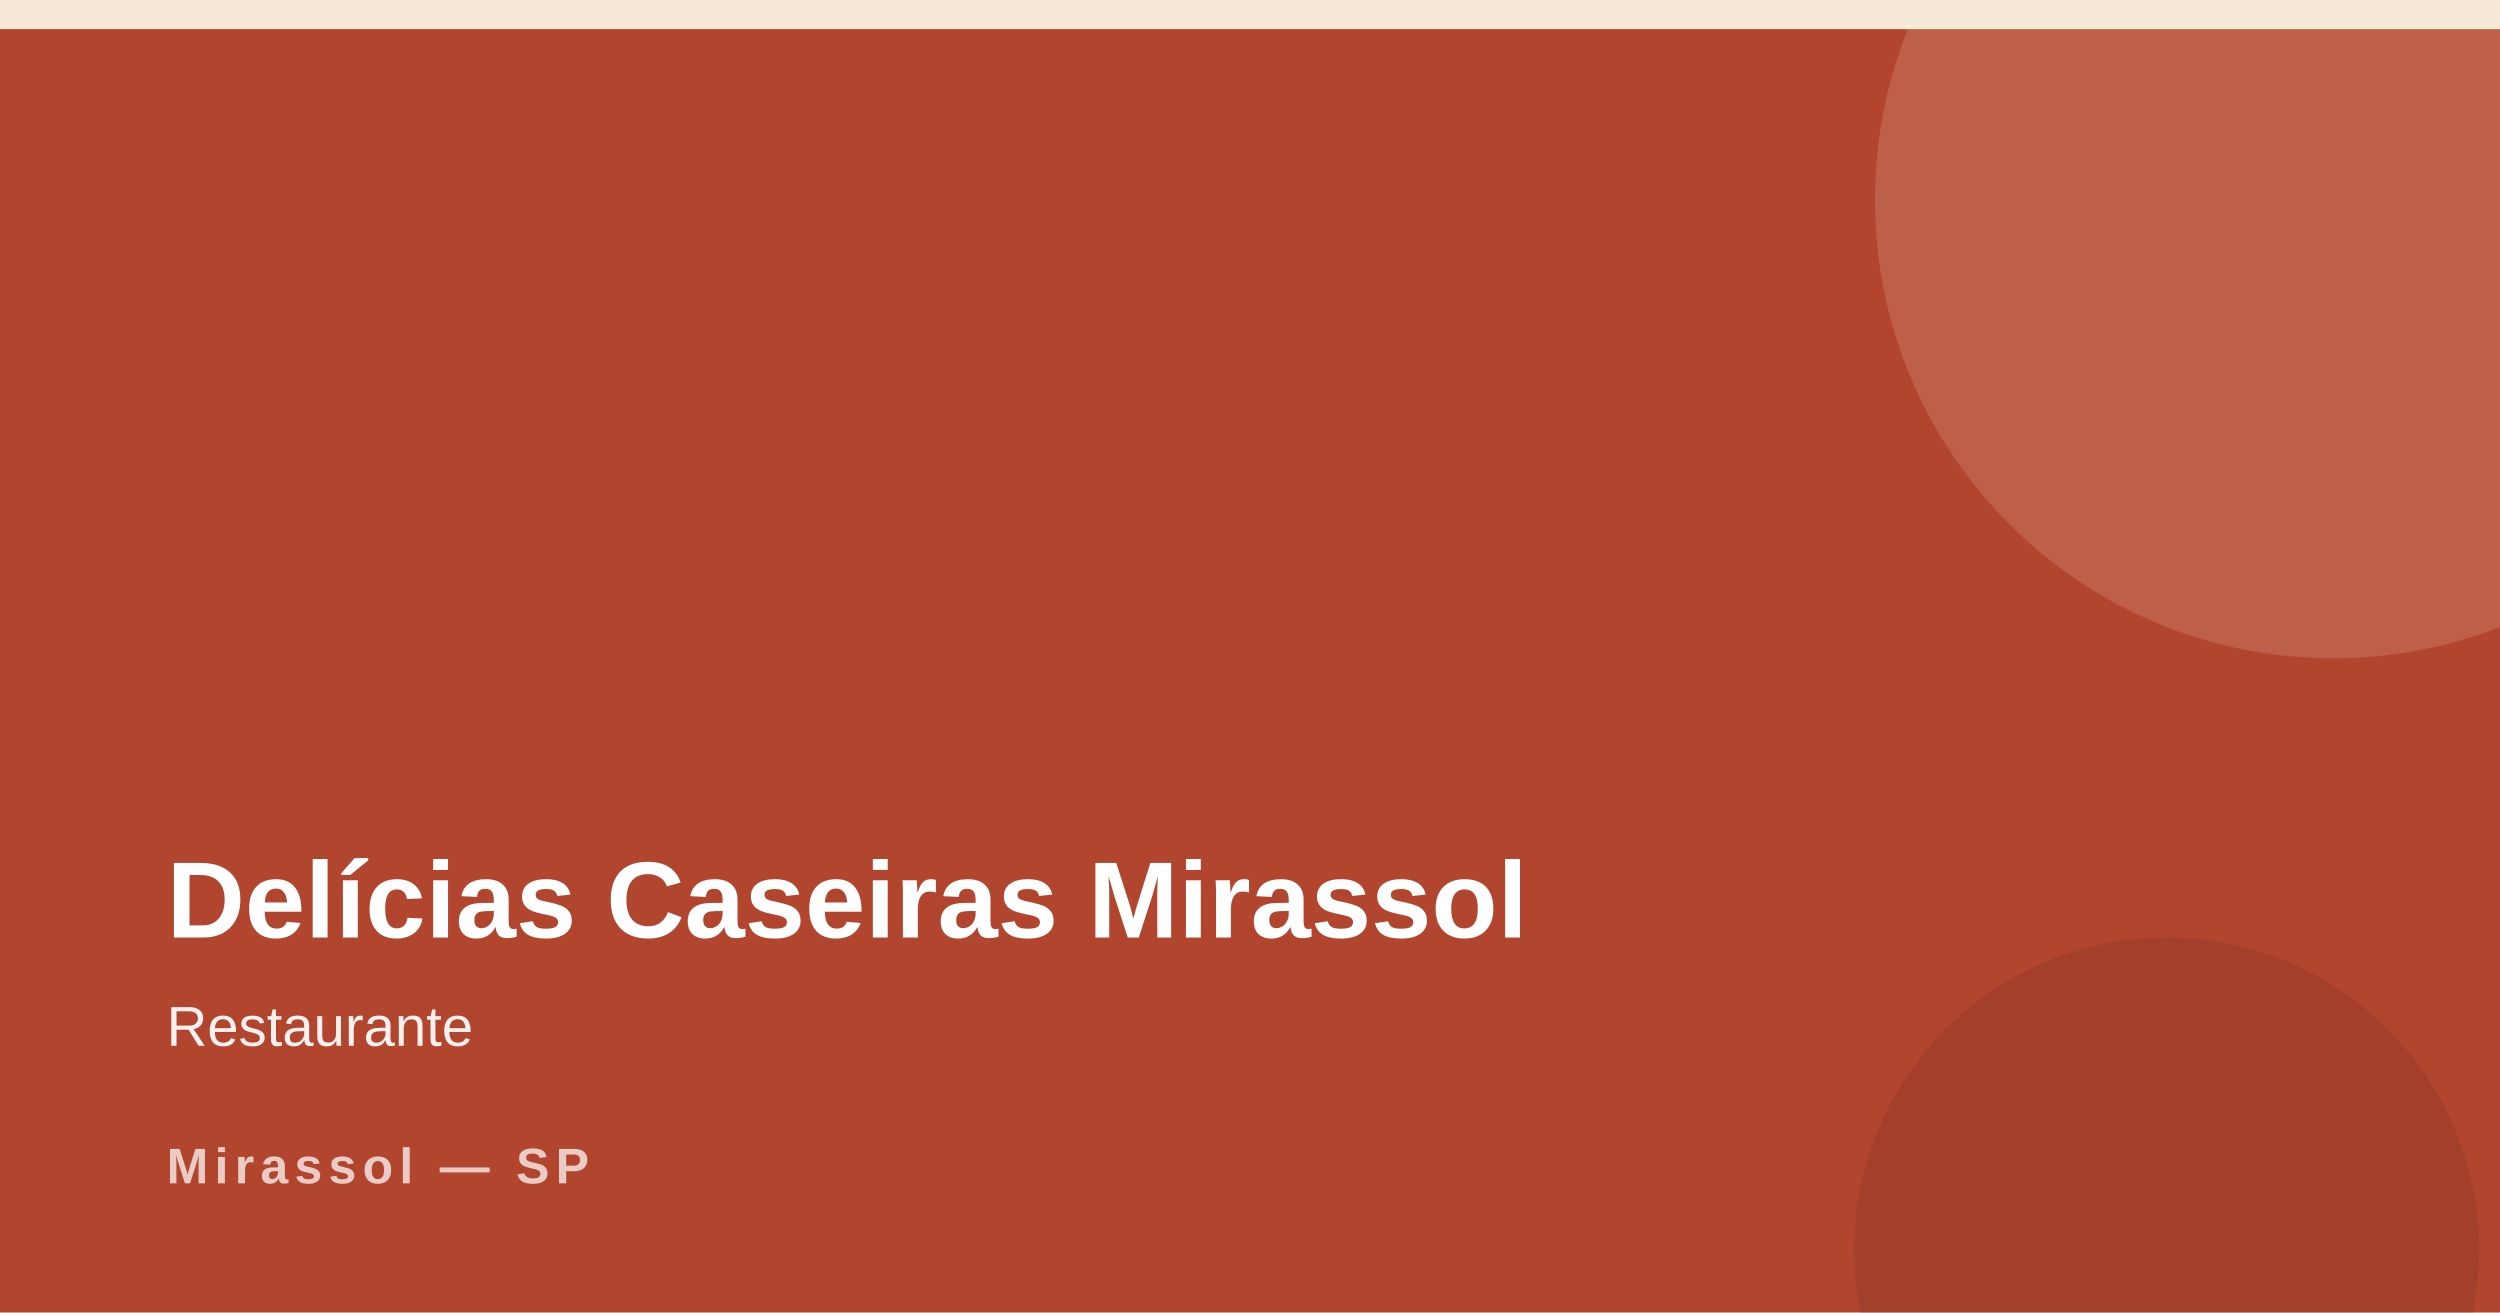
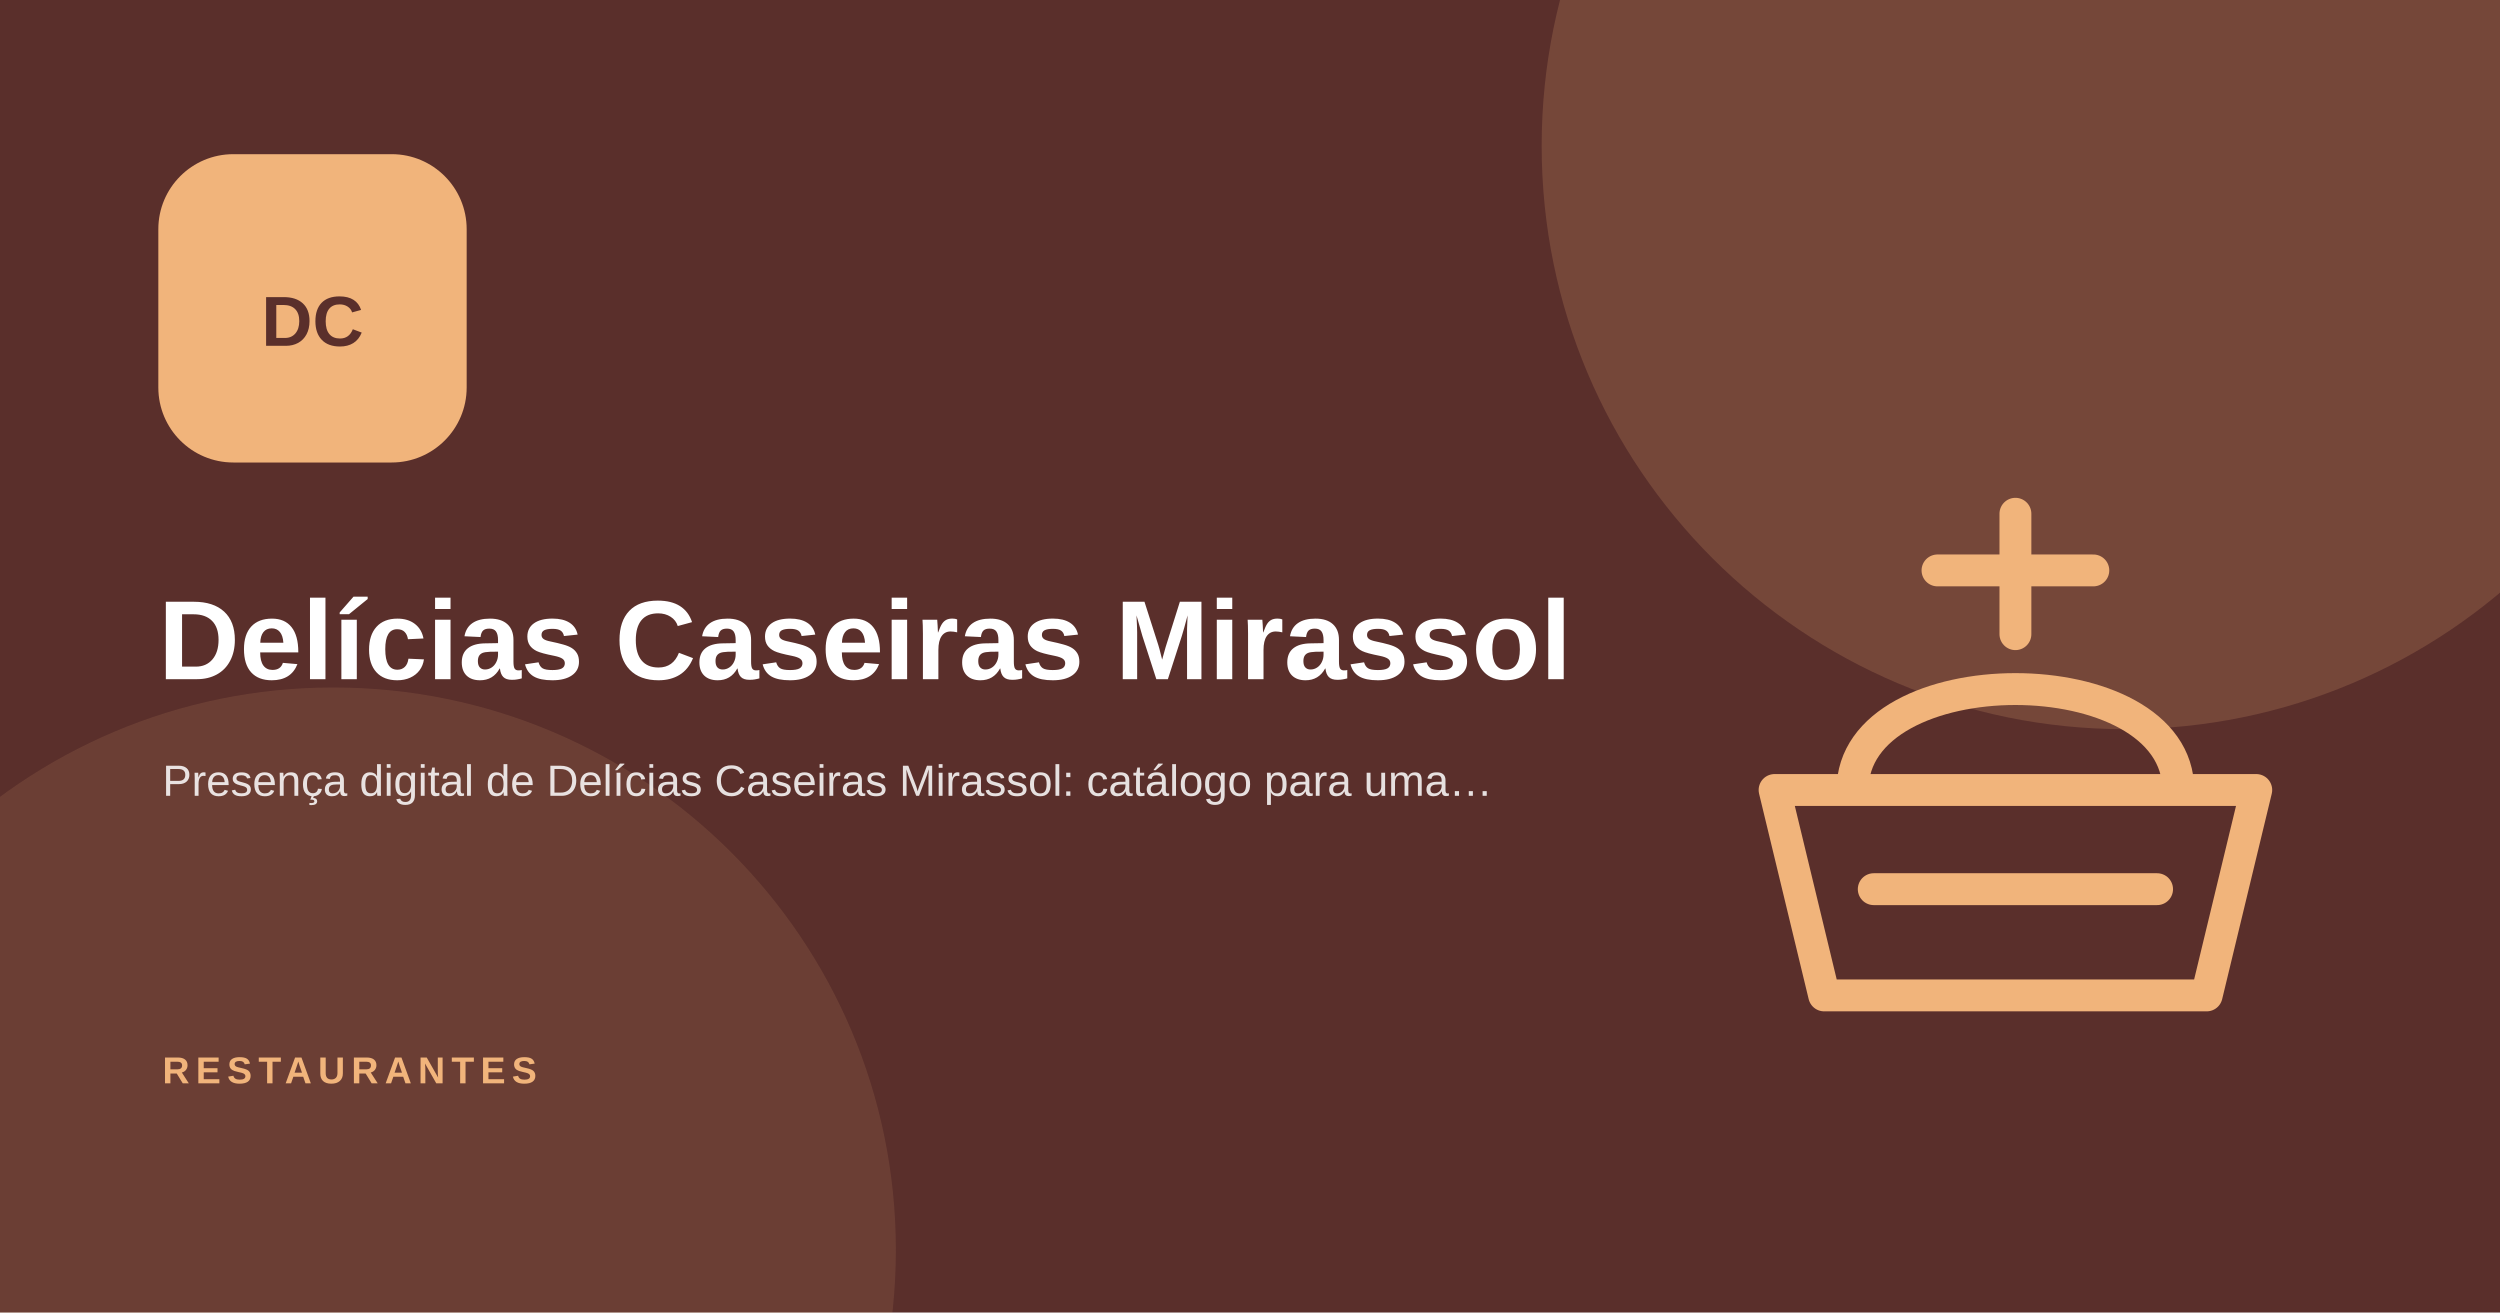
- <svg xmlns="http://www.w3.org/2000/svg" width="1200" height="630">
-   <rect width="1200" height="630" fill="#b2452e" />
-   <rect x="0" y="0" width="1200" height="14" fill="#f6ead6" />
-   <circle cx="1120" cy="96" r="220" fill="#f6ead6" opacity=".16" />
-   <circle cx="1040" cy="600" r="150" fill="#2f1d15" opacity=".12" />
-   <text x="80" y="450" font-family="Arial,Helvetica,sans-serif" font-size="52" font-weight="800" fill="#ffffff">Delícias Caseiras Mirassol</text>
-   <text x="80" y="502" font-family="Arial,Helvetica,sans-serif" font-size="27" fill="#ffffff" opacity=".92">Restaurante</text>
-   <text x="80" y="568" font-family="Arial,Helvetica,sans-serif" font-size="24" font-weight="700" letter-spacing="3" fill="#ffffff" opacity=".72">Mirassol — SP</text>
+ <svg xmlns="http://www.w3.org/2000/svg" width="1200" height="630" viewBox="0 0 1200 630">
+   <rect width="1200" height="630" fill="#5a2f2b" />
+   <circle cx="1020" cy="70" r="280" fill="#f1b47b" opacity=".18" />
+   <circle cx="160" cy="600" r="270" fill="#f1b47b" opacity=".12" />
+   <g transform="translate(760 165) scale(1.7)" fill="none" stroke="#f1b47b" stroke-width="9" stroke-linecap="round" stroke-linejoin="round">
+     <path d="M54 126h136l-14 58H68l-14-58Zm22 0c0-38 92-38 92 0M122 48v34M100 64h44M82 154h80" />
+   </g>
+   <rect x="76" y="74" width="148" height="148" rx="36" fill="#f1b47b" />
+   <text x="150" y="166" text-anchor="middle" font-family="Arial,sans-serif" font-size="34" font-weight="900" fill="#5a2f2b">DC</text>
+   <text x="76" y="326" font-family="Arial,sans-serif" font-size="54" font-weight="800" fill="#fff">Delícias Caseiras Mirassol</text>
+   <text x="78" y="382" font-family="Arial,sans-serif" font-size="21" fill="#fff" opacity=".85">Presença digital de Delícias Caseiras Mirassol: catálogo para uma…</text>
+   <text x="78" y="520" font-family="Arial,sans-serif" font-size="18" letter-spacing="3" font-weight="700" fill="#f1b47b">RESTAURANTES</text>
</svg>
